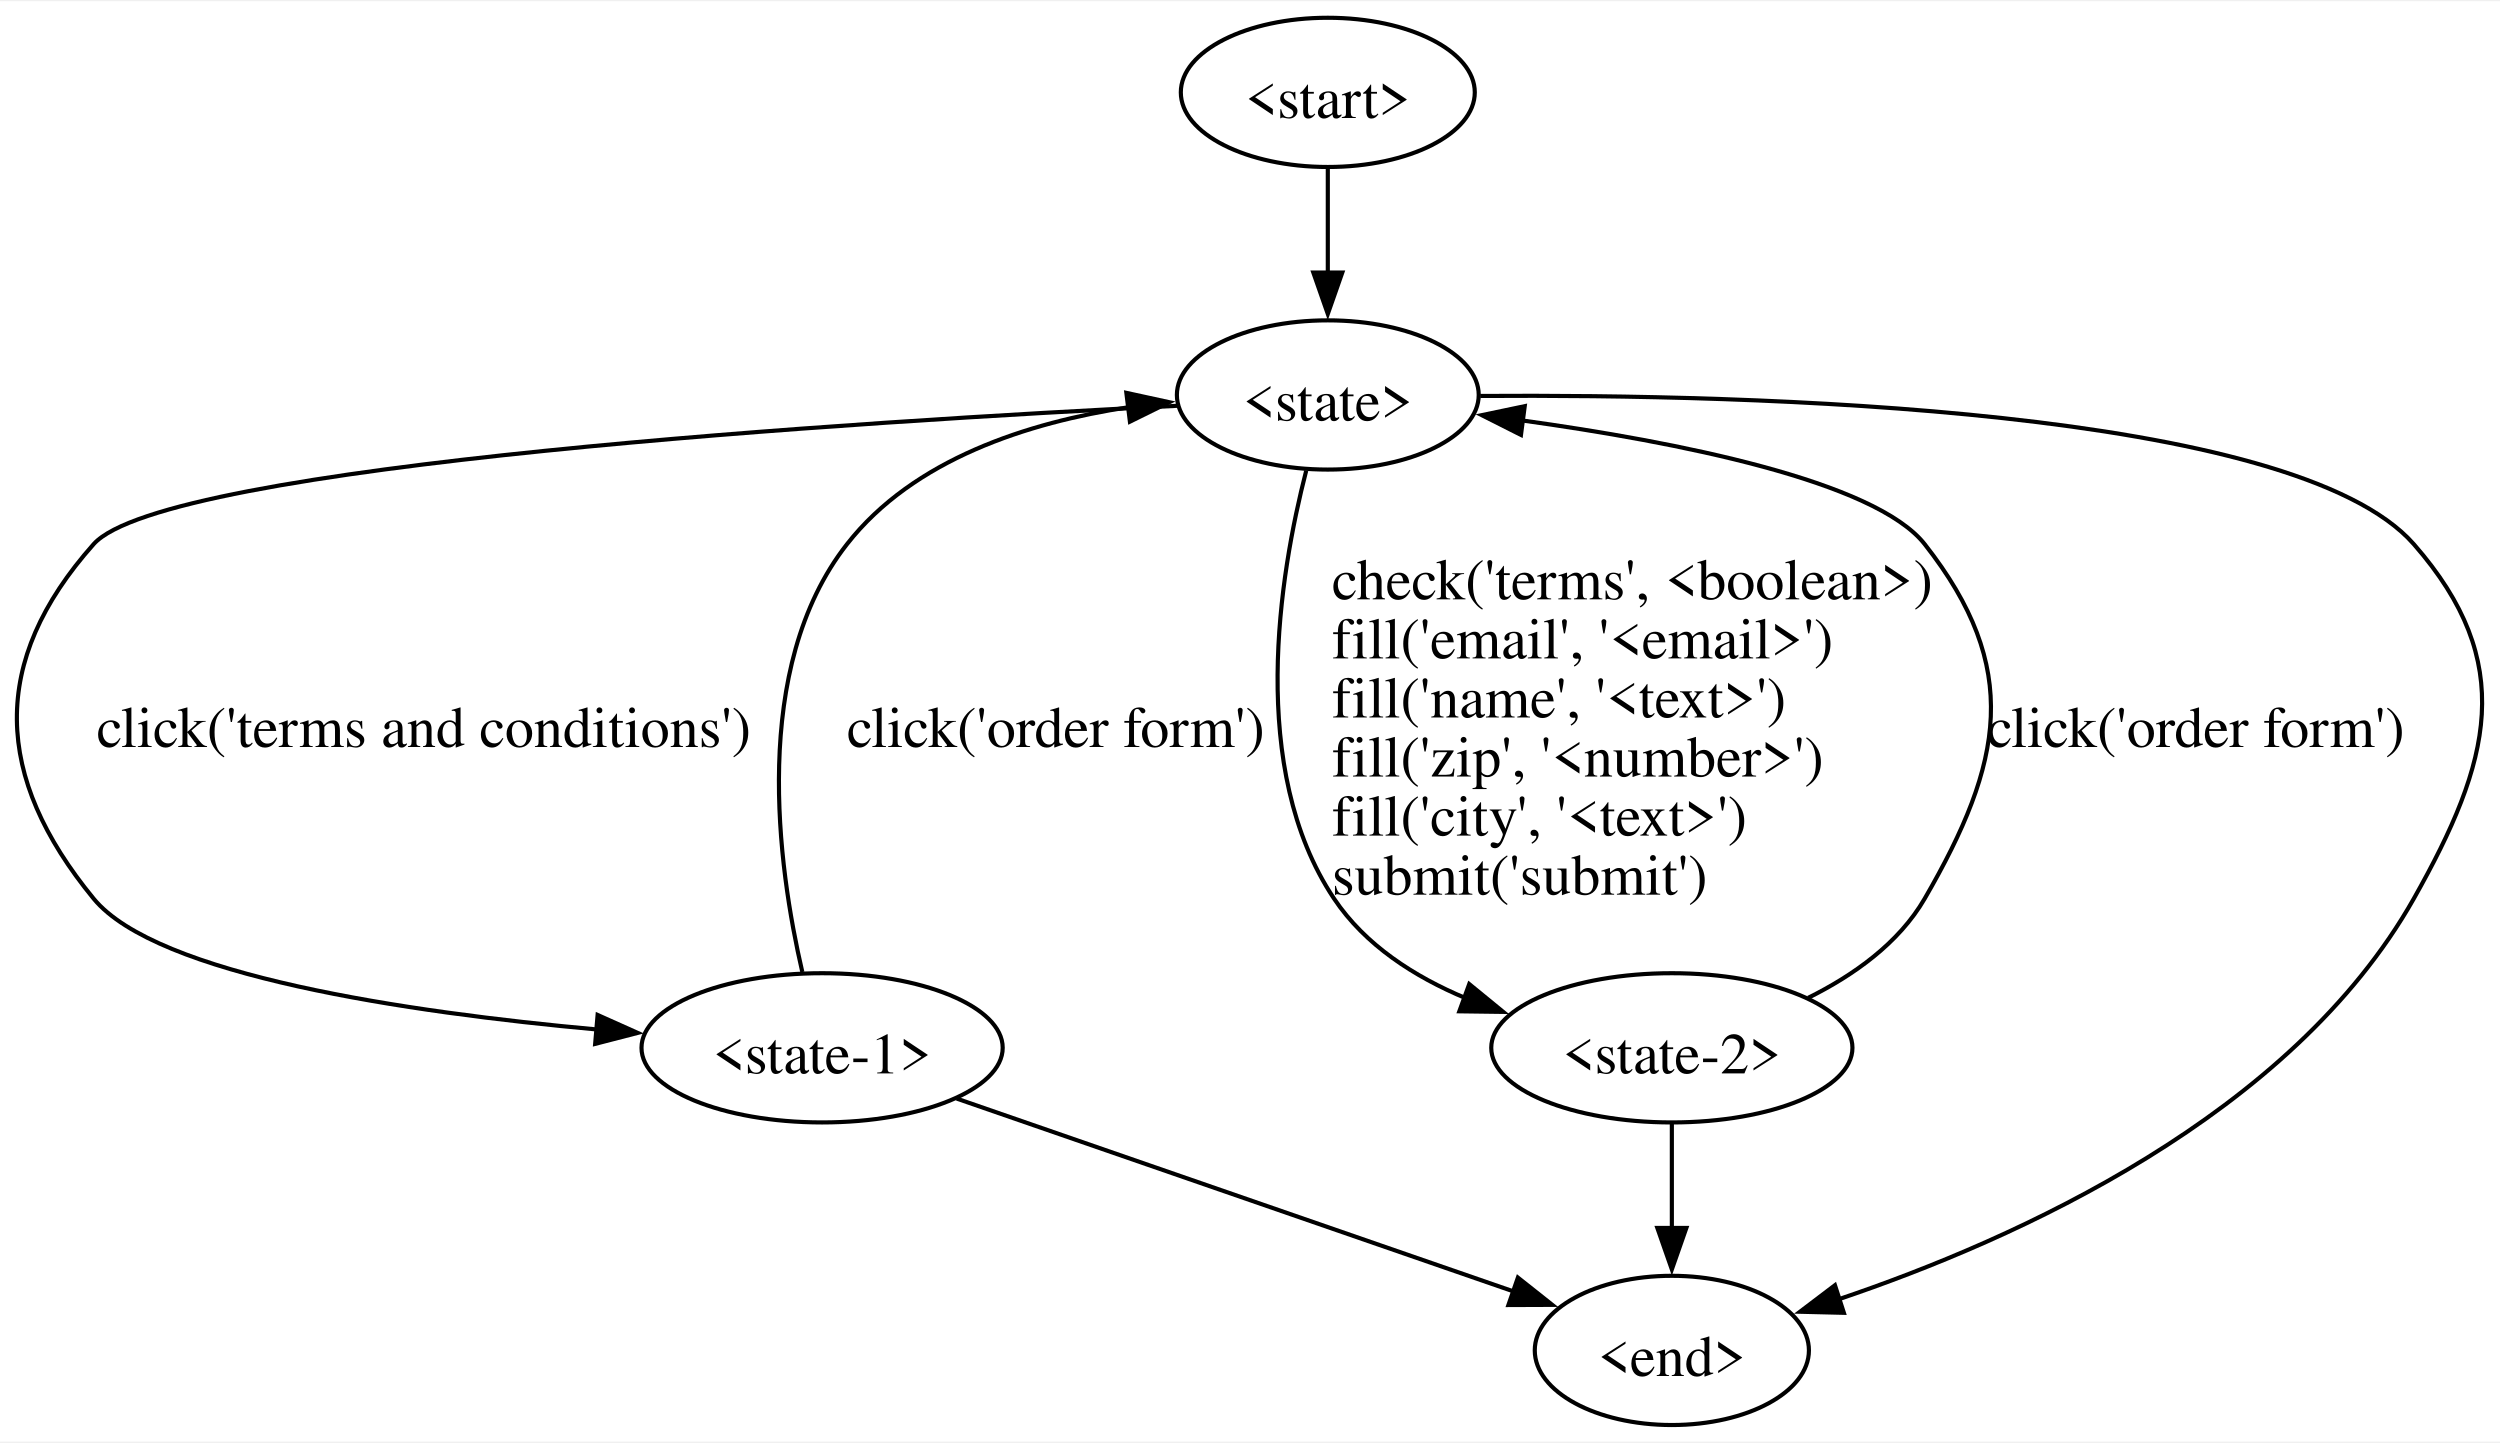
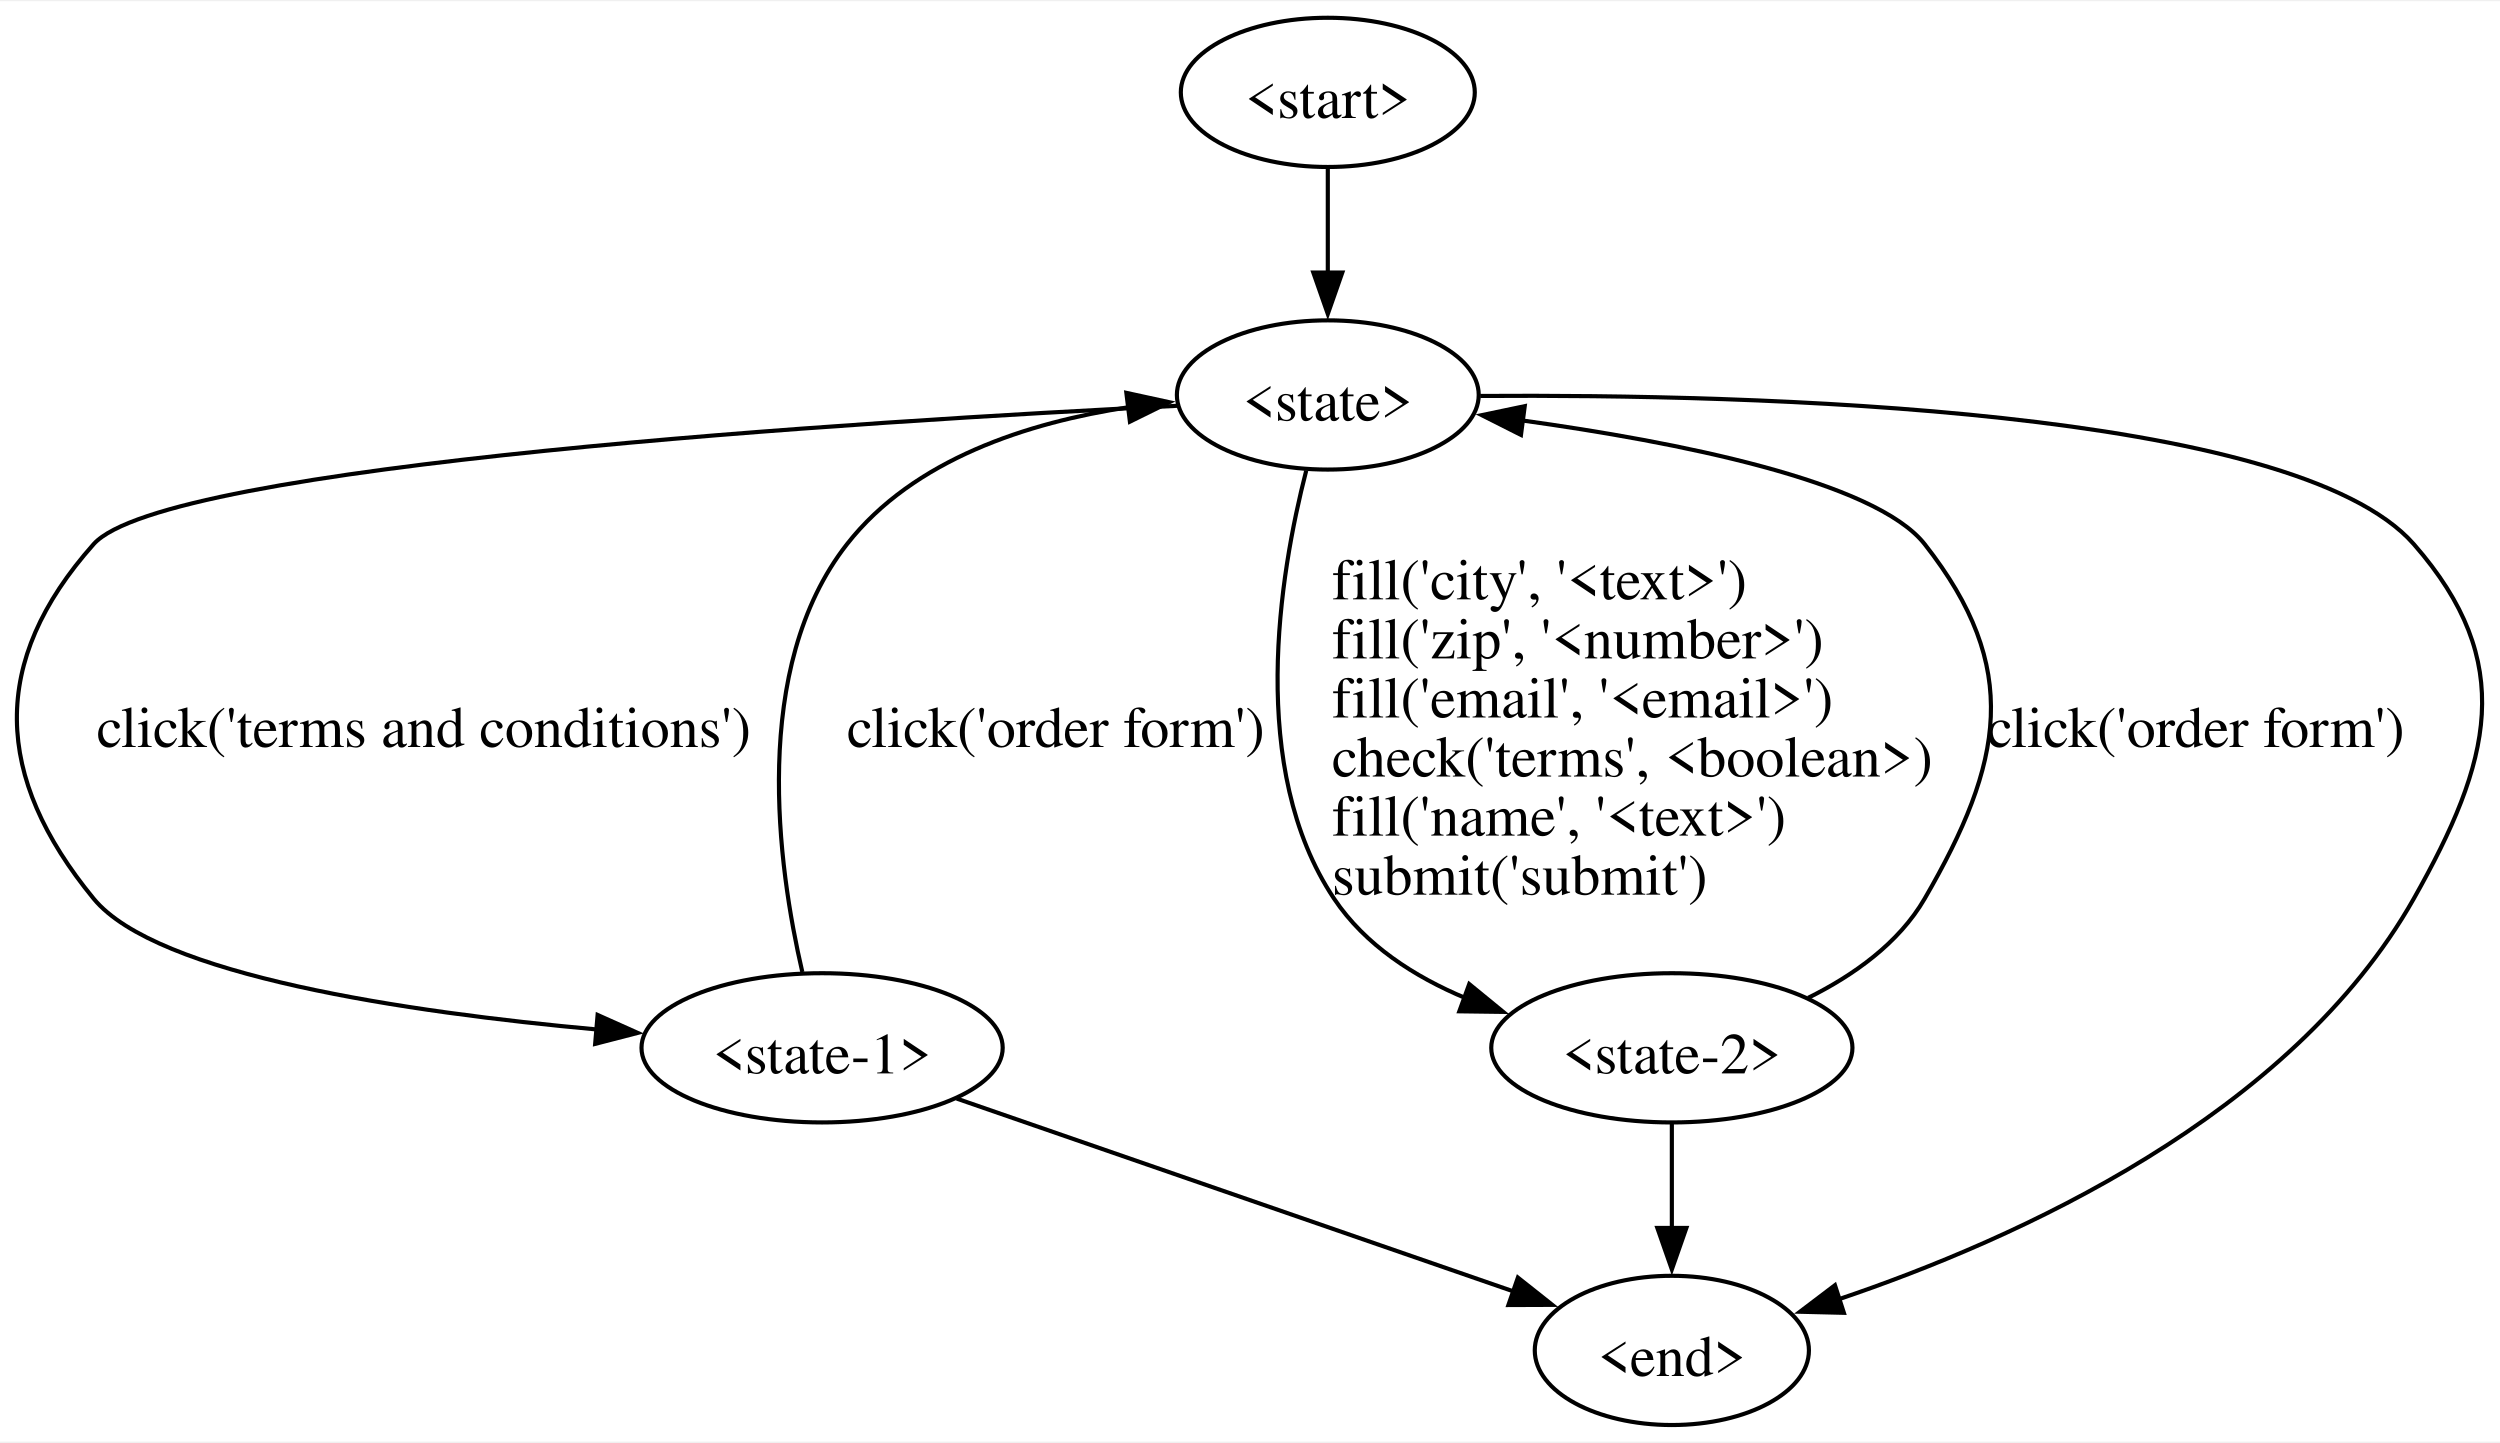
<svg xmlns="http://www.w3.org/2000/svg" width="603pt" height="348pt" viewBox="0.00 0.00 603.12 347.50">
  <g id="graph0" class="graph" transform="scale(1 1) rotate(0) translate(4 343.5)">
    <polygon fill="white" stroke="none" points="-4,4 -4,-343.5 599.12,-343.5 599.12,4 -4,4" />
    <g id="node1" class="node">
      <ellipse fill="none" stroke="black" cx="316.33" cy="-321.5" rx="35.46" ry="18" />
      <text text-anchor="middle" x="316.33" y="-315.32" font-family="Times,serif" font-size="14.00">&lt;start&gt;</text>
    </g>
    <g id="node2" class="node">
      <ellipse fill="none" stroke="black" cx="316.33" cy="-248.5" rx="36.41" ry="18" />
      <text text-anchor="middle" x="316.33" y="-242.32" font-family="Times,serif" font-size="14.00">&lt;state&gt;</text>
    </g>
    <g id="edge1" class="edge">
      <path fill="none" stroke="black" d="M316.33,-303.31C316.33,-295.73 316.33,-286.6 316.33,-278.04" />
      <polygon fill="black" stroke="black" points="319.83,-278.04 316.33,-268.04 312.83,-278.04 319.83,-278.04" />
    </g>
    <g id="node3" class="node">
      <ellipse fill="none" stroke="black" cx="194.33" cy="-91" rx="43.57" ry="18" />
      <text text-anchor="middle" x="194.33" y="-84.83" font-family="Times,serif" font-size="14.00">&lt;state-1&gt;</text>
    </g>
    <g id="edge2" class="edge">
      <path fill="none" stroke="black" d="M280.04,-245.89C204.45,-242.16 35.7,-231.75 18.58,-212.5 -6.67,-184.1 -5.52,-156.38 18.58,-127 33.77,-108.49 94.25,-99.58 140.06,-95.42" />
      <polygon fill="black" stroke="black" points="140.17,-98.93 149.84,-94.6 139.58,-91.95 140.17,-98.93" />
      <text text-anchor="start" x="19.33" y="-163.57" font-family="Times,serif" font-size="14.00">click('terms and conditions')</text>
    </g>
    <g id="node4" class="node">
      <ellipse fill="none" stroke="black" cx="399.33" cy="-91" rx="43.57" ry="18" />
      <text text-anchor="middle" x="399.33" y="-84.83" font-family="Times,serif" font-size="14.00">&lt;state-2&gt;</text>
    </g>
    <g id="edge3" class="edge">
      <path fill="none" stroke="black" d="M311.12,-230.23C304.67,-205.17 296.92,-158.32 317.83,-127 325.31,-115.79 337.2,-108.16 349.61,-102.97" />
      <polygon fill="black" stroke="black" points="350.45,-106.38 358.65,-99.67 348.06,-99.81 350.45,-106.38" />
-       <text text-anchor="start" x="317.33" y="-199.2" font-family="Times,serif" font-size="14.00">check('terms', &lt;boolean&gt;)</text>
-       <text text-anchor="start" x="317.33" y="-184.95" font-family="Times,serif" font-size="14.00">fill('email', '&lt;email&gt;')</text>
-       <text text-anchor="start" x="317.33" y="-170.7" font-family="Times,serif" font-size="14.00">fill('name', '&lt;text&gt;')</text>
-       <text text-anchor="start" x="317.33" y="-156.45" font-family="Times,serif" font-size="14.00">fill('zip', '&lt;number&gt;')</text>
-       <text text-anchor="start" x="317.33" y="-142.2" font-family="Times,serif" font-size="14.00">fill('city', '&lt;text&gt;')</text>
+       <text text-anchor="start" x="317.33" y="-199.2" font-family="Times,serif" font-size="14.00">fill('city', '&lt;text&gt;')</text>
+       <text text-anchor="start" x="317.33" y="-184.95" font-family="Times,serif" font-size="14.00">fill('zip', '&lt;number&gt;')</text>
+       <text text-anchor="start" x="317.33" y="-170.7" font-family="Times,serif" font-size="14.00">fill('email', '&lt;email&gt;')</text>
+       <text text-anchor="start" x="317.33" y="-156.45" font-family="Times,serif" font-size="14.00">check('terms', &lt;boolean&gt;)</text>
+       <text text-anchor="start" x="317.33" y="-142.2" font-family="Times,serif" font-size="14.00">fill('name', '&lt;text&gt;')</text>
      <text text-anchor="start" x="317.33" y="-127.95" font-family="Times,serif" font-size="14.00">submit('submit')</text>
    </g>
    <g id="node5" class="node">
      <ellipse fill="none" stroke="black" cx="399.33" cy="-18" rx="33.07" ry="18" />
      <text text-anchor="middle" x="399.33" y="-11.82" font-family="Times,serif" font-size="14.00">&lt;end&gt;</text>
    </g>
    <g id="edge4" class="edge">
      <path fill="none" stroke="black" d="M353.1,-248.26C418.17,-248.72 549.5,-245.43 578.33,-212.5 603.36,-183.91 597.01,-160.09 578.33,-127 548.78,-74.67 482.57,-44.85 439.49,-30.31" />
      <polygon fill="black" stroke="black" points="440.83,-27.07 430.24,-27.33 438.68,-33.73 440.83,-27.07" />
    </g>
    <g id="edge5" class="edge">
      <path fill="none" stroke="black" d="M189.56,-109.28C183.65,-134.77 176.97,-182.64 200.33,-212.5 216.39,-233.03 244.07,-241.88 268.36,-245.56" />
      <polygon fill="black" stroke="black" points="267.73,-249.01 278.09,-246.75 268.59,-242.06 267.73,-249.01" />
      <text text-anchor="start" x="200.33" y="-163.57" font-family="Times,serif" font-size="14.00">click('order form')</text>
    </g>
    <g id="edge6" class="edge">
      <path fill="none" stroke="black" d="M226.81,-78.75C263.29,-66.12 322.43,-45.63 361.11,-32.24" />
      <polygon fill="black" stroke="black" points="362.19,-35.57 370.49,-28.99 359.9,-28.95 362.19,-35.57" />
    </g>
    <g id="edge7" class="edge">
      <path fill="none" stroke="black" d="M432.22,-103.06C443.14,-108.48 454.09,-116.22 460.33,-127 479.37,-159.88 483.81,-182.62 460.33,-212.5 448.34,-227.76 400.45,-237.19 363.16,-242.36" />
      <polygon fill="black" stroke="black" points="362.93,-238.86 353.47,-243.63 363.84,-245.8 362.93,-238.86" />
      <text text-anchor="start" x="475.33" y="-163.57" font-family="Times,serif" font-size="14.00">click('order form')</text>
    </g>
    <g id="edge8" class="edge">
      <path fill="none" stroke="black" d="M399.33,-72.81C399.33,-65.23 399.33,-56.1 399.33,-47.54" />
      <polygon fill="black" stroke="black" points="402.83,-47.54 399.33,-37.54 395.83,-47.54 402.83,-47.54" />
    </g>
  </g>
</svg>
